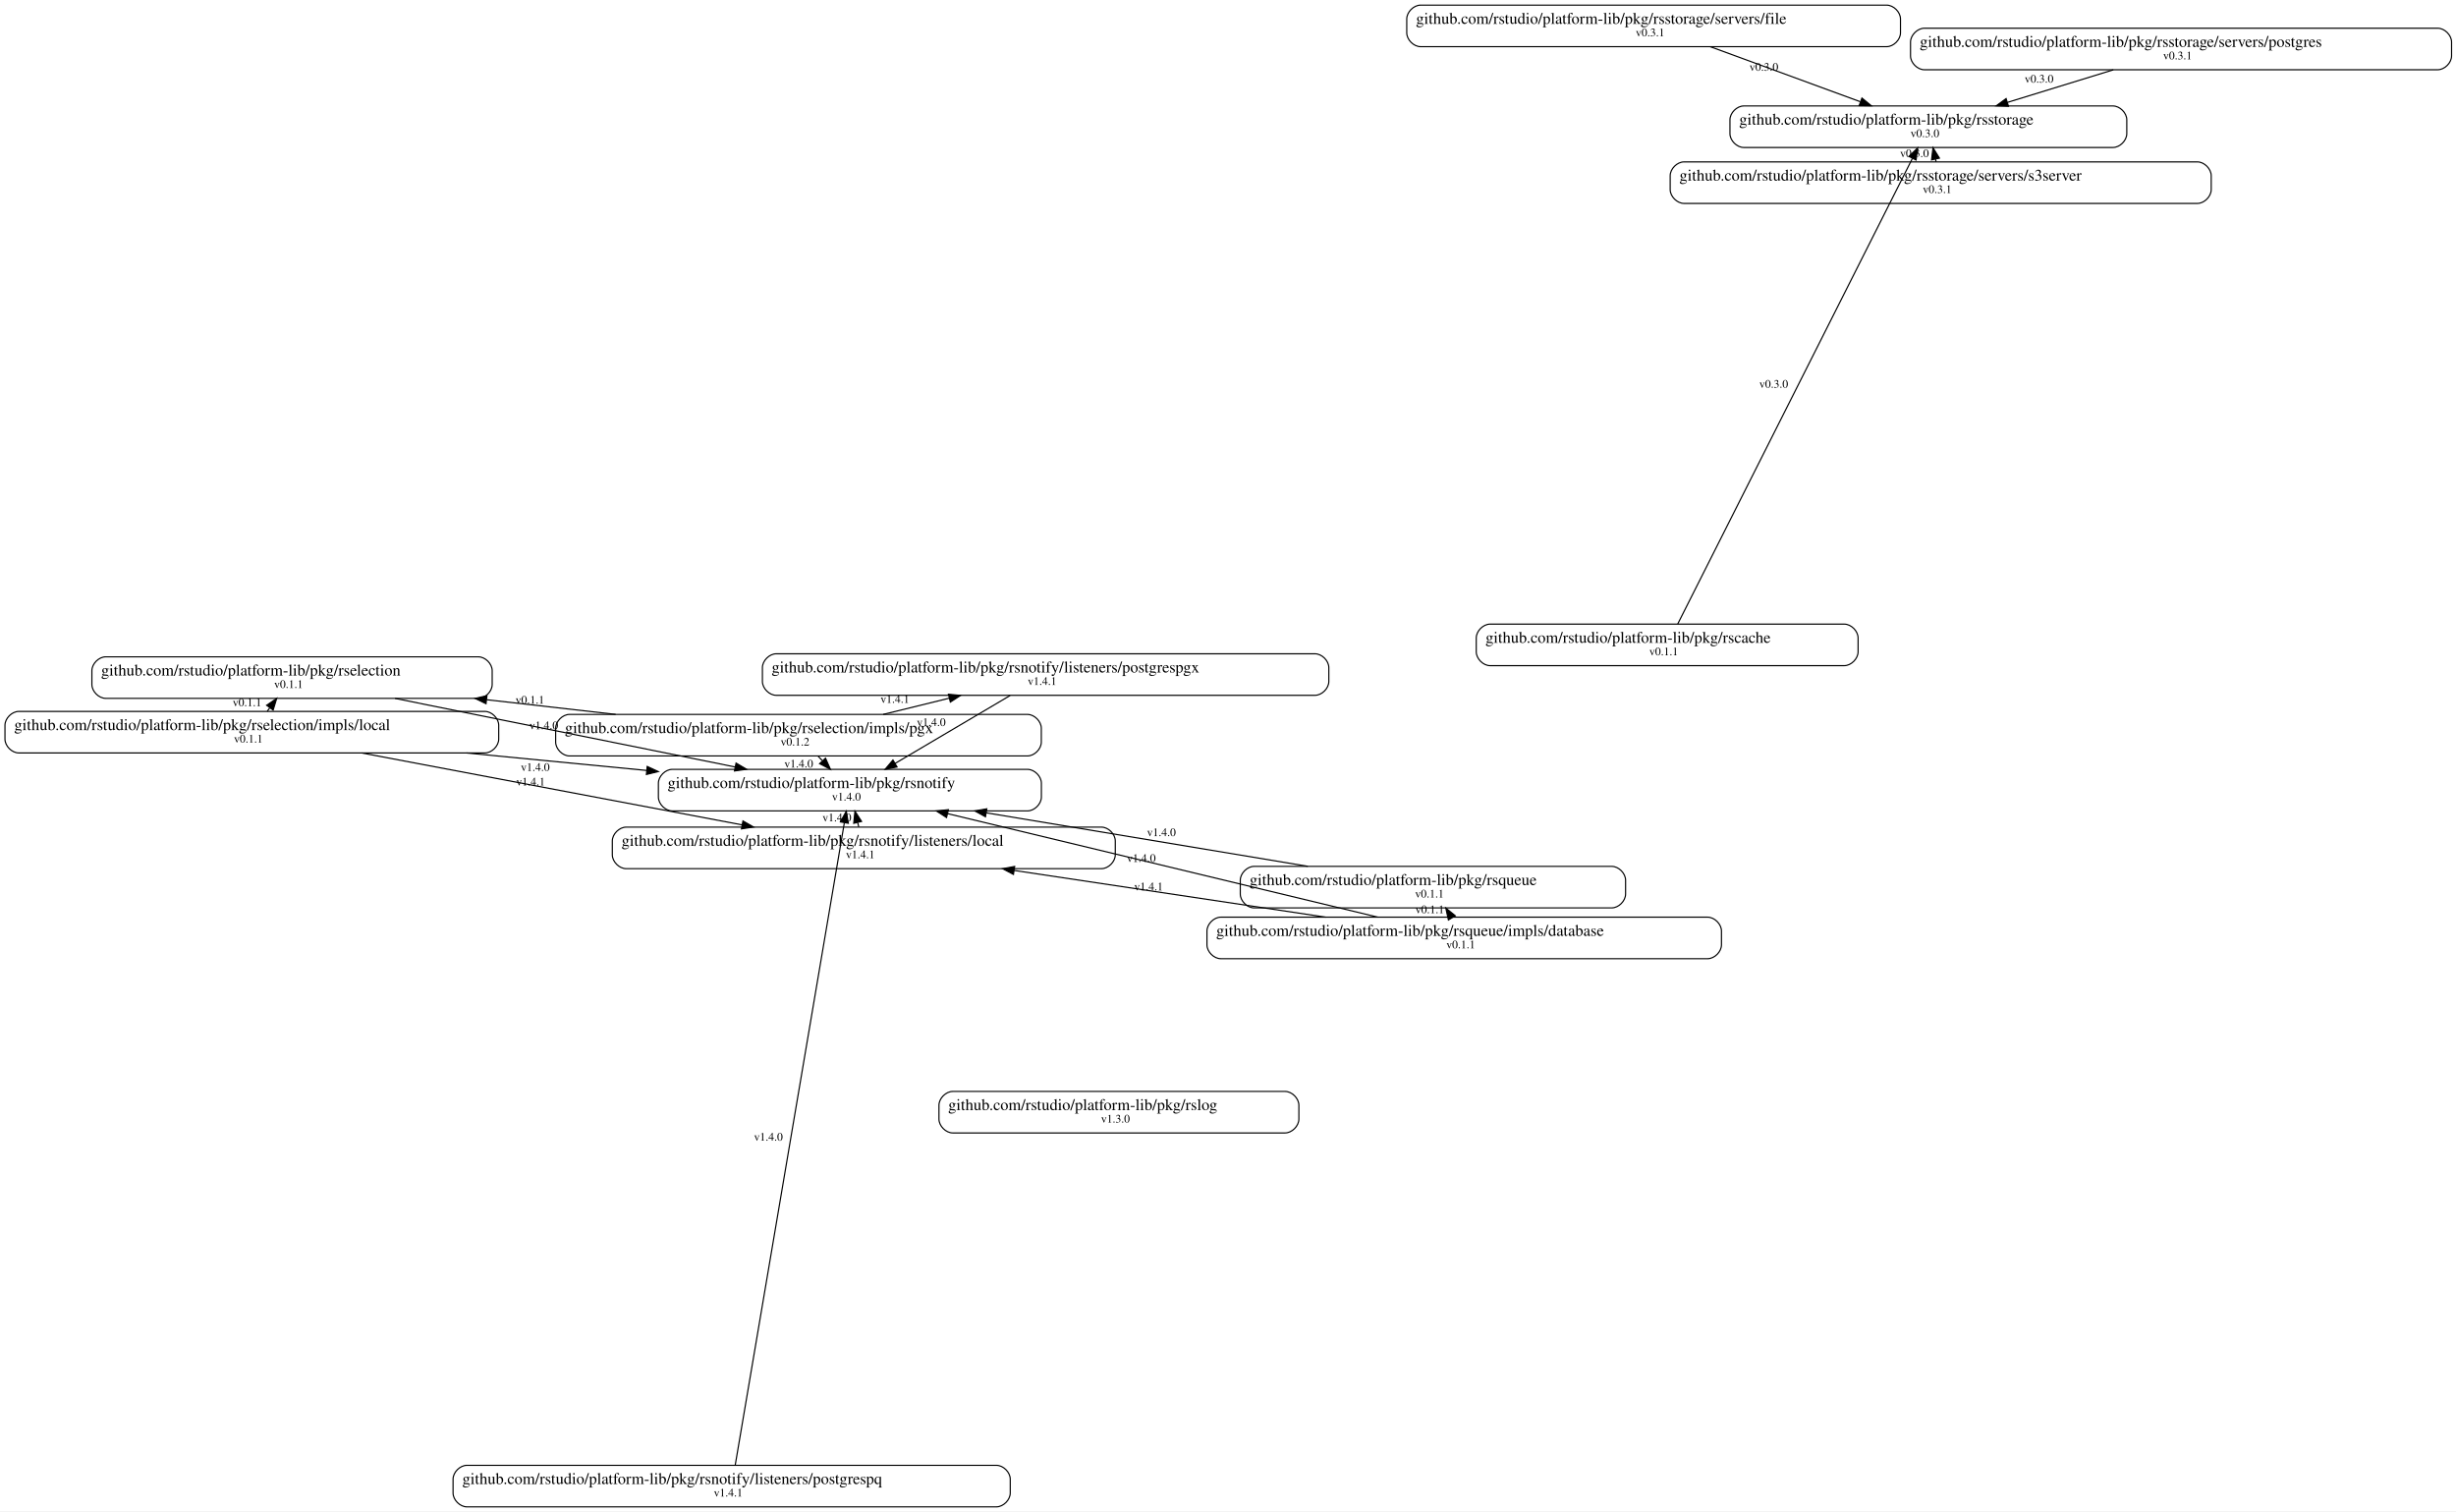
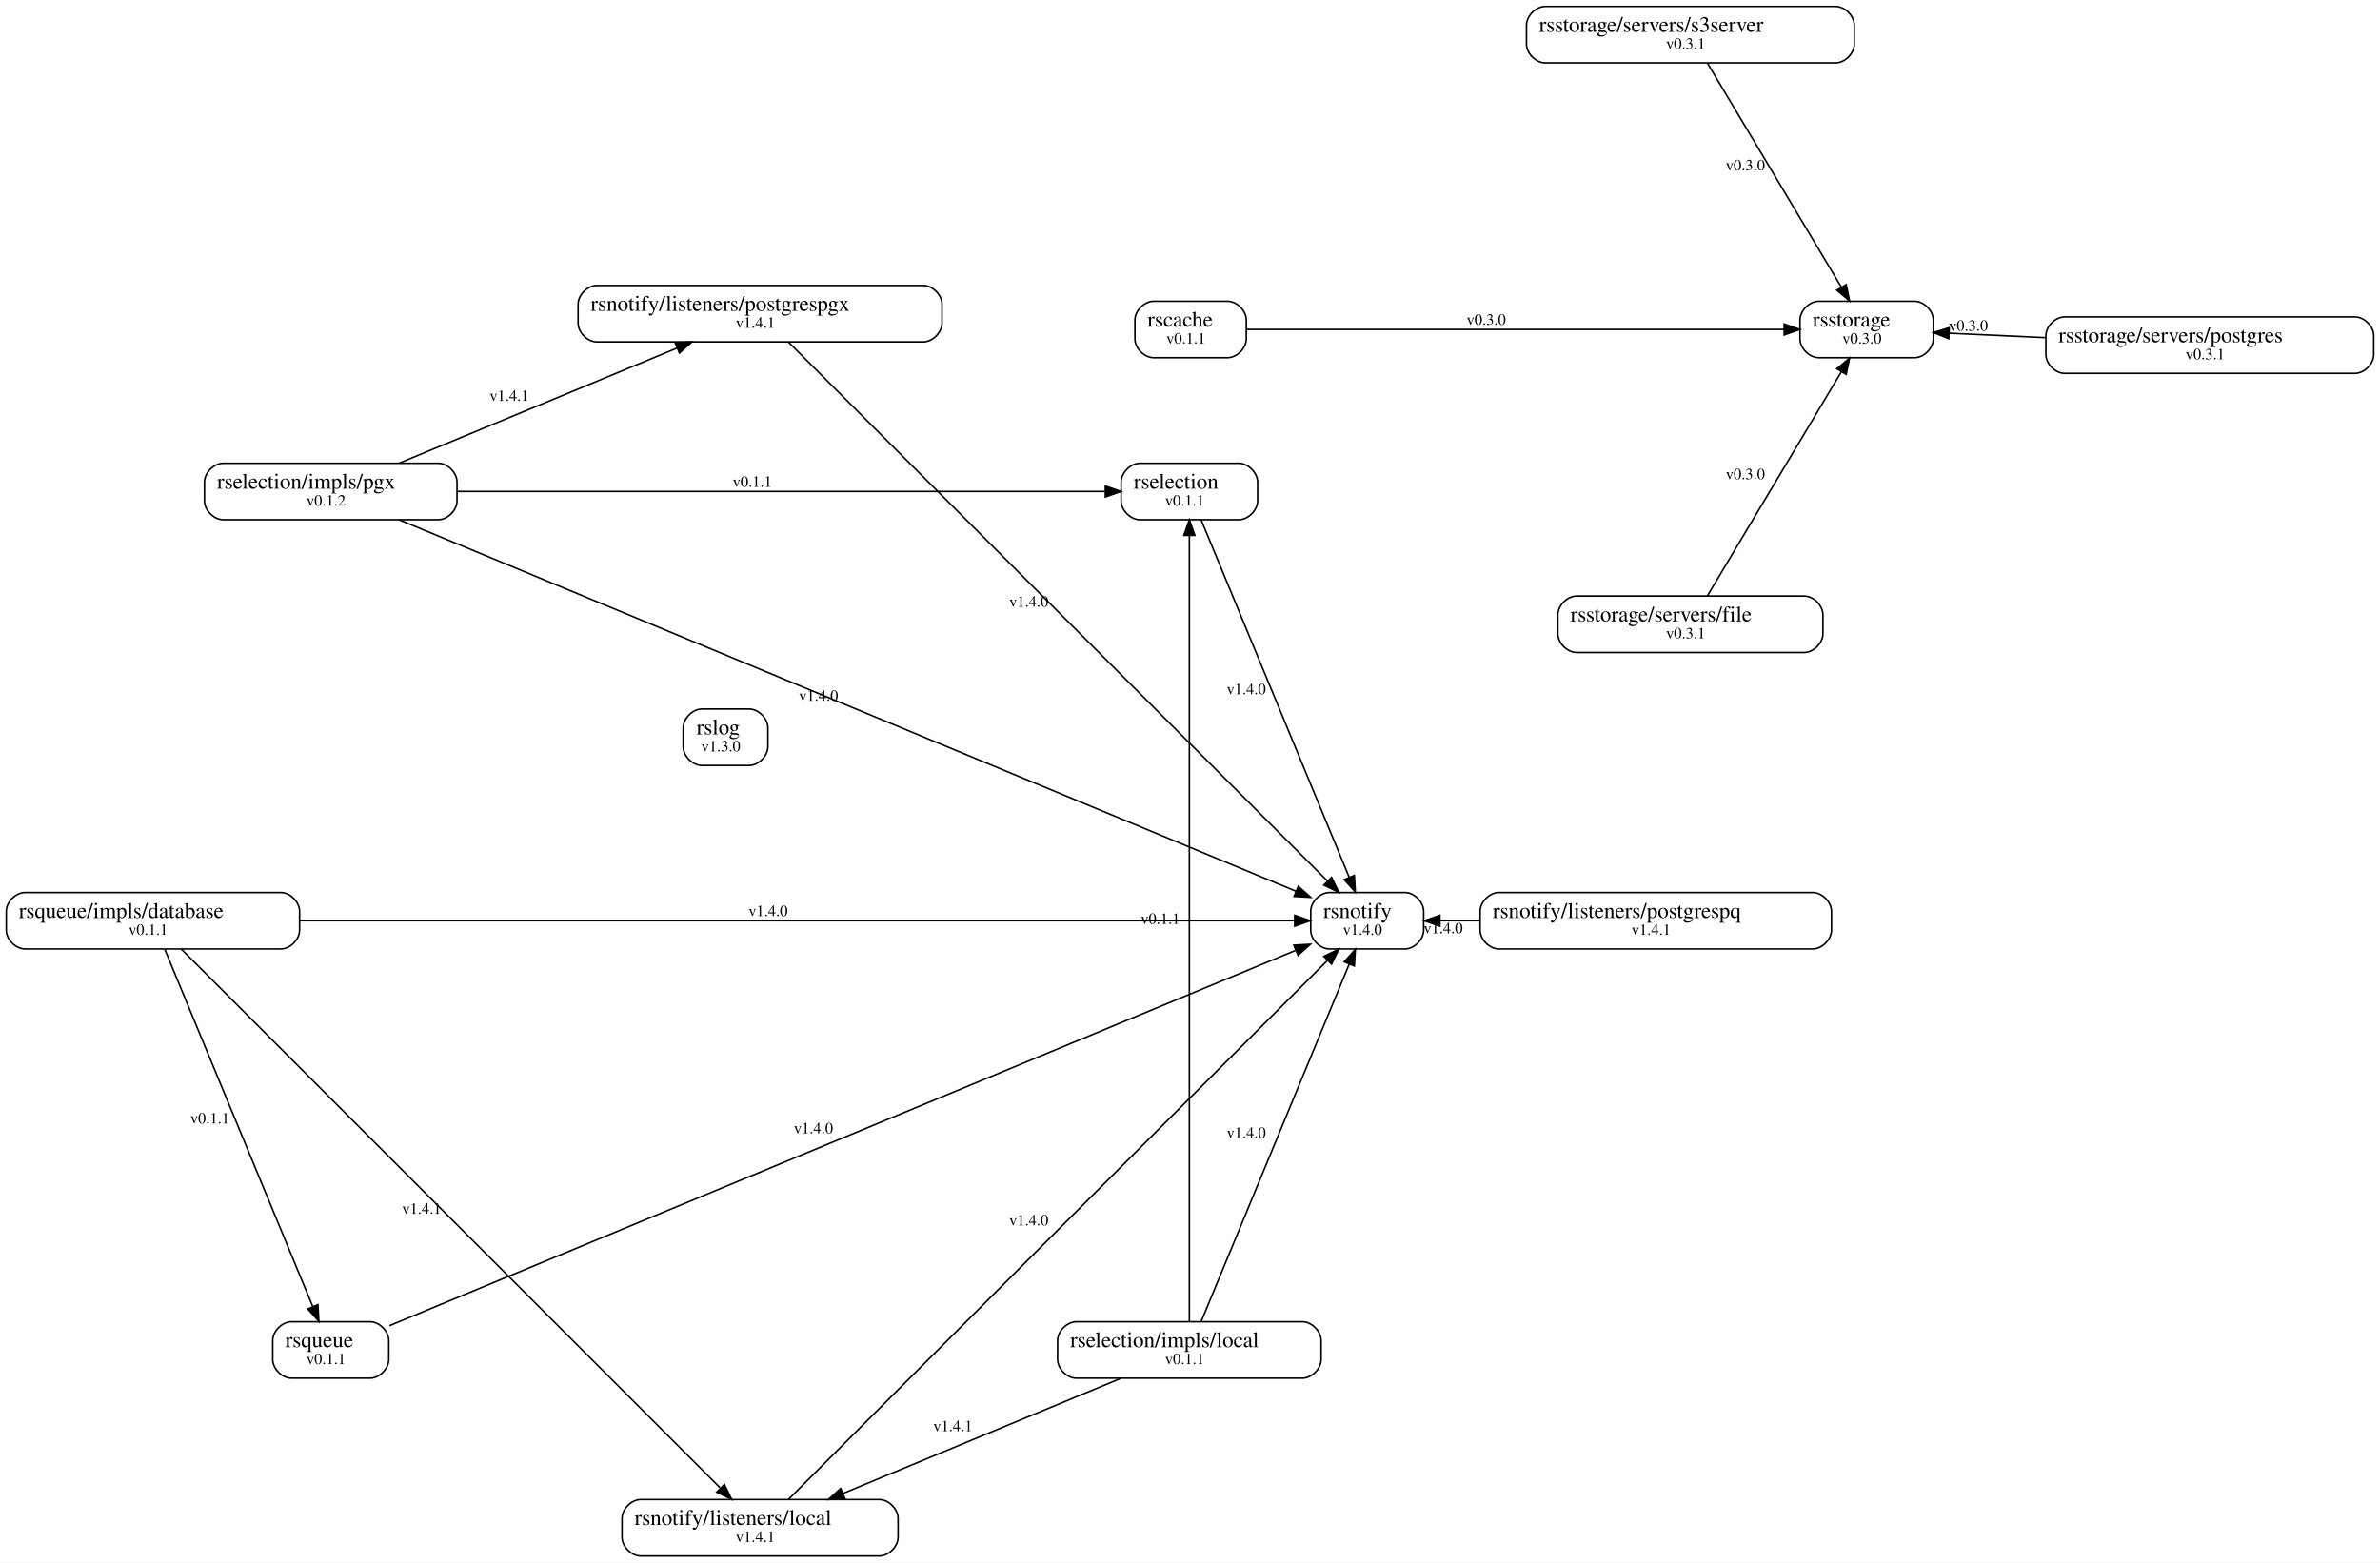
- <svg xmlns="http://www.w3.org/2000/svg" width="2129pt" height="1310pt" viewBox="0.00 0.00 2129.00 1310.00">
-   <g id="graph0" class="graph" transform="scale(1 1) rotate(0) translate(4 1306)">
-     <polygon fill="white" stroke="transparent" points="-4,4 -4,-1306 2125,-1306 2125,4 -4,4" />
+ <svg xmlns="http://www.w3.org/2000/svg" width="1517pt" height="996pt" viewBox="0.00 0.00 1517.34 996.04">
+   <g id="graph0" class="graph" transform="scale(1 1) rotate(0) translate(4 992.04)">
+     <polygon fill="white" stroke="transparent" points="-4,4 -4,-992.04 1513.34,-992.04 1513.34,4 -4,4" />
    <g id="node1" class="node">
-       <path fill="none" stroke="black" d="M1594.7,-765.01C1594.7,-765.01 1287.7,-765.01 1287.7,-765.01 1281.7,-765.01 1275.7,-759.01 1275.7,-753.01 1275.7,-753.01 1275.7,-741.01 1275.7,-741.01 1275.7,-735.01 1281.7,-729.01 1287.7,-729.01 1287.7,-729.01 1594.7,-729.01 1594.7,-729.01 1600.7,-729.01 1606.7,-735.01 1606.7,-741.01 1606.7,-741.01 1606.7,-753.01 1606.7,-753.01 1606.7,-759.01 1600.7,-765.01 1594.7,-765.01" />
-       <text text-anchor="start" x="1283.7" y="-748.81" font-family="Times,serif" font-size="14.00">github.com/rstudio/platform-lib/pkg/rscache</text>
-       <text text-anchor="start" x="1425.7" y="-738.01" font-family="Times,serif" font-size="10.00">v0.1.1</text>
+       <path fill="none" stroke="black" d="M778.56,-800.06C778.56,-800.06 731.56,-800.06 731.56,-800.06 725.56,-800.06 719.56,-794.06 719.56,-788.06 719.56,-788.06 719.56,-776.06 719.56,-776.06 719.56,-770.06 725.56,-764.06 731.56,-764.06 731.56,-764.06 778.56,-764.06 778.56,-764.06 784.56,-764.06 790.56,-770.06 790.56,-776.06 790.56,-776.06 790.56,-788.06 790.56,-788.06 790.56,-794.06 784.56,-800.06 778.56,-800.06" />
+       <text text-anchor="start" x="727.56" y="-783.86" font-family="Times,serif" font-size="14.00">rscache</text>
+       <text text-anchor="start" x="739.56" y="-773.06" font-family="Times,serif" font-size="10.00">v0.1.1</text>
    </g>
    <g id="node15" class="node">
-       <path fill="none" stroke="black" d="M1827.62,-1214.16C1827.62,-1214.16 1507.62,-1214.16 1507.62,-1214.16 1501.62,-1214.16 1495.62,-1208.16 1495.62,-1202.16 1495.62,-1202.16 1495.62,-1190.16 1495.62,-1190.16 1495.62,-1184.16 1501.62,-1178.16 1507.62,-1178.16 1507.62,-1178.16 1827.62,-1178.16 1827.62,-1178.16 1833.62,-1178.16 1839.62,-1184.16 1839.62,-1190.16 1839.62,-1190.16 1839.62,-1202.16 1839.62,-1202.16 1839.62,-1208.16 1833.62,-1214.16 1827.62,-1214.16" />
-       <text text-anchor="start" x="1503.62" y="-1197.96" font-family="Times,serif" font-size="14.00">github.com/rstudio/platform-lib/pkg/rsstorage</text>
-       <text text-anchor="start" x="1652.12" y="-1187.16" font-family="Times,serif" font-size="10.00">v0.3.0</text>
+       <path fill="none" stroke="black" d="M1216.56,-800.06C1216.56,-800.06 1155.56,-800.06 1155.56,-800.06 1149.56,-800.06 1143.56,-794.06 1143.56,-788.06 1143.56,-788.06 1143.56,-776.06 1143.56,-776.06 1143.56,-770.06 1149.56,-764.06 1155.56,-764.06 1155.56,-764.06 1216.56,-764.06 1216.56,-764.06 1222.56,-764.06 1228.56,-770.06 1228.56,-776.06 1228.56,-776.06 1228.56,-788.06 1228.56,-788.06 1228.56,-794.06 1222.56,-800.06 1216.56,-800.06" />
+       <text text-anchor="start" x="1151.56" y="-783.86" font-family="Times,serif" font-size="14.00">rsstorage</text>
+       <text text-anchor="start" x="1170.56" y="-773.06" font-family="Times,serif" font-size="10.00">v0.3.0</text>
    </g>
    <g id="edge1" class="edge">
-       <path fill="none" stroke="black" d="M1450.36,-765.17C1485.45,-834.79 1611.53,-1084.9 1653.74,-1168.63" />
-       <polygon fill="black" stroke="black" points="1650.72,-1170.42 1658.35,-1177.77 1656.97,-1167.27 1650.72,-1170.42" />
-       <text text-anchor="start" x="1521.05" y="-969.9" font-family="Times,serif" font-size="10.00">v0.3.0</text>
+       <path fill="none" stroke="black" d="M790.7,-782.06C866.56,-782.06 1044.31,-782.06 1133.33,-782.06" />
+       <polygon fill="black" stroke="black" points="1133.47,-785.56 1143.47,-782.06 1133.47,-778.56 1133.47,-785.56" />
+       <text text-anchor="start" x="931.01" y="-785.06" font-family="Times,serif" font-size="10.00">v0.3.0</text>
    </g>
    <g id="node2" class="node">
-       <path fill="none" stroke="black" d="M416.31,-689.34C416.31,-689.34 12.31,-689.34 12.31,-689.34 6.31,-689.34 0.31,-683.34 0.31,-677.34 0.31,-677.34 0.31,-665.34 0.31,-665.34 0.31,-659.34 6.31,-653.34 12.31,-653.34 12.31,-653.34 416.31,-653.34 416.31,-653.34 422.31,-653.34 428.31,-659.34 428.31,-665.34 428.31,-665.34 428.31,-677.34 428.31,-677.34 428.31,-683.34 422.31,-689.34 416.31,-689.34" />
-       <text text-anchor="start" x="8.31" y="-673.14" font-family="Times,serif" font-size="14.00">github.com/rstudio/platform-lib/pkg/rselection/impls/local</text>
-       <text text-anchor="start" x="198.81" y="-662.34" font-family="Times,serif" font-size="10.00">v0.1.1</text>
+       <path fill="none" stroke="black" d="M826.26,-149.37C826.26,-149.37 682.26,-149.37 682.26,-149.37 676.26,-149.37 670.26,-143.37 670.26,-137.37 670.26,-137.37 670.26,-125.37 670.26,-125.37 670.26,-119.37 676.26,-113.37 682.26,-113.37 682.26,-113.37 826.26,-113.37 826.26,-113.37 832.26,-113.37 838.26,-119.37 838.26,-125.37 838.26,-125.37 838.26,-137.37 838.26,-137.37 838.26,-143.37 832.26,-149.37 826.26,-149.37" />
+       <text text-anchor="start" x="678.26" y="-133.17" font-family="Times,serif" font-size="14.00">rselection/impls/local</text>
+       <text text-anchor="start" x="738.76" y="-122.37" font-family="Times,serif" font-size="10.00">v0.1.1</text>
    </g>
    <g id="node4" class="node">
-       <path fill="none" stroke="black" d="M410.65,-736.66C410.65,-736.66 87.65,-736.66 87.65,-736.66 81.65,-736.66 75.65,-730.66 75.65,-724.66 75.65,-724.66 75.65,-712.66 75.65,-712.66 75.65,-706.66 81.65,-700.66 87.65,-700.66 87.65,-700.66 410.65,-700.66 410.65,-700.66 416.65,-700.66 422.65,-706.66 422.65,-712.66 422.65,-712.66 422.65,-724.66 422.65,-724.66 422.65,-730.66 416.65,-736.66 410.65,-736.66" />
-       <text text-anchor="start" x="83.65" y="-720.46" font-family="Times,serif" font-size="14.00">github.com/rstudio/platform-lib/pkg/rselection</text>
-       <text text-anchor="start" x="233.65" y="-709.66" font-family="Times,serif" font-size="10.00">v0.1.1</text>
+       <path fill="none" stroke="black" d="M785.76,-696.76C785.76,-696.76 722.76,-696.76 722.76,-696.76 716.76,-696.76 710.76,-690.76 710.76,-684.76 710.76,-684.76 710.76,-672.76 710.76,-672.76 710.76,-666.76 716.76,-660.76 722.76,-660.76 722.76,-660.76 785.76,-660.76 785.76,-660.76 791.76,-660.76 797.76,-666.76 797.76,-672.76 797.76,-672.76 797.76,-684.76 797.76,-684.76 797.76,-690.76 791.76,-696.76 785.76,-696.76" />
+       <text text-anchor="start" x="718.76" y="-680.56" font-family="Times,serif" font-size="14.00">rselection</text>
+       <text text-anchor="start" x="738.76" y="-669.76" font-family="Times,serif" font-size="10.00">v0.1.1</text>
    </g>
    <g id="edge3" class="edge">
-       <path fill="none" stroke="black" d="M227.68,-689.5C228.35,-690.41 229.03,-691.33 229.72,-692.26" />
-       <polygon fill="black" stroke="black" points="227.12,-694.65 235.87,-700.62 232.76,-690.5 227.12,-694.65" />
-       <text text-anchor="start" x="197.7" y="-693.88" font-family="Times,serif" font-size="10.00">v0.1.1</text>
+       <path fill="none" stroke="black" d="M754.26,-149.58C754.26,-229.87 754.26,-552.58 754.26,-650.47" />
+       <polygon fill="black" stroke="black" points="750.76,-650.76 754.26,-660.76 757.76,-650.76 750.76,-650.76" />
+       <text text-anchor="start" x="723.26" y="-403.02" font-family="Times,serif" font-size="10.00">v0.1.1</text>
    </g>
    <g id="node6" class="node">
-       <path fill="none" stroke="black" d="M950.79,-589.04C950.79,-589.04 538.79,-589.04 538.79,-589.04 532.79,-589.04 526.79,-583.04 526.79,-577.04 526.79,-577.04 526.79,-565.04 526.79,-565.04 526.79,-559.04 532.79,-553.04 538.79,-553.04 538.79,-553.04 950.79,-553.04 950.79,-553.04 956.79,-553.04 962.79,-559.04 962.79,-565.04 962.79,-565.04 962.79,-577.04 962.79,-577.04 962.79,-583.04 956.79,-589.04 950.79,-589.04" />
-       <text text-anchor="start" x="534.79" y="-572.84" font-family="Times,serif" font-size="14.00">github.com/rstudio/platform-lib/pkg/rsnotify/listeners/local</text>
-       <text text-anchor="start" x="729.29" y="-562.04" font-family="Times,serif" font-size="10.00">v1.4.1</text>
+       <path fill="none" stroke="black" d="M556.56,-36C556.56,-36 404.56,-36 404.56,-36 398.56,-36 392.56,-30 392.56,-24 392.56,-24 392.56,-12 392.56,-12 392.56,-6 398.56,0 404.56,0 404.56,0 556.56,0 556.56,0 562.56,0 568.56,-6 568.56,-12 568.56,-12 568.56,-24 568.56,-24 568.56,-30 562.56,-36 556.56,-36" />
+       <text text-anchor="start" x="400.56" y="-19.8" font-family="Times,serif" font-size="14.00">rsnotify/listeners/local</text>
+       <text text-anchor="start" x="465.06" y="-9" font-family="Times,serif" font-size="10.00">v1.4.1</text>
    </g>
    <g id="edge5" class="edge">
-       <path fill="none" stroke="black" d="M309.76,-653.29C402.53,-635.75 543.11,-609.18 639.18,-591.01" />
-       <polygon fill="black" stroke="black" points="640.04,-594.41 649.21,-589.11 638.74,-587.53 640.04,-594.41" />
-       <text text-anchor="start" x="443.47" y="-625.15" font-family="Times,serif" font-size="10.00">v1.4.1</text>
+       <path fill="none" stroke="black" d="M710.59,-113.28C662.43,-93.33 584.93,-61.23 533.39,-39.88" />
+       <polygon fill="black" stroke="black" points="534.66,-36.62 524.08,-36.02 531.98,-43.09 534.66,-36.62" />
+       <text text-anchor="start" x="590.99" y="-79.58" font-family="Times,serif" font-size="10.00">v1.4.1</text>
    </g>
    <g id="node9" class="node">
-       <path fill="none" stroke="black" d="M886.73,-639.11C886.73,-639.11 578.73,-639.11 578.73,-639.11 572.73,-639.11 566.73,-633.11 566.73,-627.11 566.73,-627.11 566.73,-615.11 566.73,-615.11 566.73,-609.11 572.73,-603.11 578.73,-603.11 578.73,-603.11 886.73,-603.11 886.73,-603.11 892.73,-603.11 898.73,-609.11 898.73,-615.11 898.73,-615.11 898.73,-627.11 898.73,-627.11 898.73,-633.11 892.73,-639.11 886.73,-639.11" />
-       <text text-anchor="start" x="574.73" y="-622.91" font-family="Times,serif" font-size="14.00">github.com/rstudio/platform-lib/pkg/rsnotify</text>
-       <text text-anchor="start" x="717.23" y="-612.11" font-family="Times,serif" font-size="10.00">v1.4.0</text>
+       <path fill="none" stroke="black" d="M891.63,-423.06C891.63,-423.06 843.63,-423.06 843.63,-423.06 837.63,-423.06 831.63,-417.06 831.63,-411.06 831.63,-411.06 831.63,-399.06 831.63,-399.06 831.63,-393.06 837.63,-387.06 843.63,-387.06 843.63,-387.06 891.63,-387.06 891.63,-387.06 897.63,-387.06 903.63,-393.06 903.63,-399.06 903.63,-399.06 903.63,-411.06 903.63,-411.06 903.63,-417.06 897.63,-423.06 891.63,-423.06" />
+       <text text-anchor="start" x="839.63" y="-406.86" font-family="Times,serif" font-size="14.00">rsnotify</text>
+       <text text-anchor="start" x="852.13" y="-396.06" font-family="Times,serif" font-size="10.00">v1.4.0</text>
    </g>
    <g id="edge4" class="edge">
-       <path fill="none" stroke="black" d="M400.37,-653.31C451.29,-648.38 506.3,-643.05 556.64,-638.17" />
-       <polygon fill="black" stroke="black" points="557.02,-641.65 566.64,-637.2 556.35,-634.68 557.02,-641.65" />
-       <text text-anchor="start" x="447.5" y="-637.74" font-family="Times,serif" font-size="10.00">v1.4.0</text>
+       <path fill="none" stroke="black" d="M761.88,-149.75C781.36,-196.79 833.1,-321.71 856.21,-377.49" />
+       <polygon fill="black" stroke="black" points="852.99,-378.86 860.05,-386.76 859.45,-376.18 852.99,-378.86" />
+       <text text-anchor="start" x="778.04" y="-266.62" font-family="Times,serif" font-size="10.00">v1.4.0</text>
    </g>
    <g id="node3" class="node">
-       <path fill="none" stroke="black" d="M886.67,-686.74C886.67,-686.74 489.67,-686.74 489.67,-686.74 483.67,-686.74 477.67,-680.74 477.67,-674.74 477.67,-674.74 477.67,-662.74 477.67,-662.74 477.67,-656.74 483.67,-650.74 489.67,-650.74 489.67,-650.74 886.67,-650.74 886.67,-650.74 892.67,-650.74 898.67,-656.74 898.67,-662.74 898.67,-662.74 898.67,-674.74 898.67,-674.74 898.67,-680.74 892.67,-686.74 886.67,-686.74" />
-       <text text-anchor="start" x="485.67" y="-670.54" font-family="Times,serif" font-size="14.00">github.com/rstudio/platform-lib/pkg/rselection/impls/pgx</text>
-       <text text-anchor="start" x="672.67" y="-659.74" font-family="Times,serif" font-size="10.00">v0.1.2</text>
+       <path fill="none" stroke="black" d="M275.37,-696.76C275.37,-696.76 138.37,-696.76 138.37,-696.76 132.37,-696.76 126.37,-690.76 126.37,-684.76 126.37,-684.76 126.37,-672.76 126.37,-672.76 126.37,-666.76 132.37,-660.76 138.37,-660.76 138.37,-660.76 275.37,-660.76 275.37,-660.76 281.37,-660.76 287.37,-666.76 287.37,-672.76 287.37,-672.76 287.37,-684.76 287.37,-684.76 287.37,-690.76 281.37,-696.76 275.37,-696.76" />
+       <text text-anchor="start" x="134.37" y="-680.56" font-family="Times,serif" font-size="14.00">rselection/impls/pgx</text>
+       <text text-anchor="start" x="191.37" y="-669.76" font-family="Times,serif" font-size="10.00">v0.1.2</text>
    </g>
    <g id="edge6" class="edge">
-       <path fill="none" stroke="black" d="M529.67,-686.76C493.42,-690.88 454.75,-695.28 418.07,-699.45" />
-       <polygon fill="black" stroke="black" points="417.32,-696.01 407.78,-700.62 418.11,-702.97 417.32,-696.01" />
-       <text text-anchor="start" x="442.87" y="-696.1" font-family="Times,serif" font-size="10.00">v0.1.1</text>
+       <path fill="none" stroke="black" d="M287.64,-678.76C400.98,-678.76 604.13,-678.76 700.59,-678.76" />
+       <polygon fill="black" stroke="black" points="700.7,-682.26 710.7,-678.76 700.7,-675.26 700.7,-682.26" />
+       <text text-anchor="start" x="463.11" y="-681.76" font-family="Times,serif" font-size="10.00">v0.1.1</text>
    </g>
    <g id="node7" class="node">
-       <path fill="none" stroke="black" d="M1135.9,-739.3C1135.9,-739.3 668.9,-739.3 668.9,-739.3 662.9,-739.3 656.9,-733.3 656.9,-727.3 656.9,-727.3 656.9,-715.3 656.9,-715.3 656.9,-709.3 662.9,-703.3 668.9,-703.3 668.9,-703.3 1135.9,-703.3 1135.9,-703.3 1141.9,-703.3 1147.9,-709.3 1147.9,-715.3 1147.9,-715.3 1147.9,-727.3 1147.9,-727.3 1147.9,-733.3 1141.9,-739.3 1135.9,-739.3" />
-       <text text-anchor="start" x="664.9" y="-723.1" font-family="Times,serif" font-size="14.00">github.com/rstudio/platform-lib/pkg/rsnotify/listeners/postgrespgx</text>
-       <text text-anchor="start" x="886.9" y="-712.3" font-family="Times,serif" font-size="10.00">v1.4.1</text>
+       <path fill="none" stroke="black" d="M584.56,-810.13C584.56,-810.13 376.56,-810.13 376.56,-810.13 370.56,-810.13 364.56,-804.13 364.56,-798.13 364.56,-798.13 364.56,-786.13 364.56,-786.13 364.56,-780.13 370.56,-774.13 376.56,-774.13 376.56,-774.13 584.56,-774.13 584.56,-774.13 590.56,-774.13 596.56,-780.13 596.56,-786.13 596.56,-786.13 596.56,-798.13 596.56,-798.13 596.56,-804.13 590.56,-810.13 584.56,-810.13" />
+       <text text-anchor="start" x="372.56" y="-793.93" font-family="Times,serif" font-size="14.00">rsnotify/listeners/postgrespgx</text>
+       <text text-anchor="start" x="465.06" y="-783.13" font-family="Times,serif" font-size="10.00">v1.4.1</text>
    </g>
    <g id="edge8" class="edge">
-       <path fill="none" stroke="black" d="M761.6,-686.75C780.06,-691.28 800.01,-696.18 818.92,-700.82" />
-       <polygon fill="black" stroke="black" points="818.16,-704.24 828.71,-703.22 819.83,-697.44 818.16,-704.24" />
-       <text text-anchor="start" x="759.26" y="-696.79" font-family="Times,serif" font-size="10.00">v1.4.1</text>
+       <path fill="none" stroke="black" d="M250.54,-696.85C298.7,-716.8 376.19,-748.9 427.74,-770.25" />
+       <polygon fill="black" stroke="black" points="426.47,-773.51 437.05,-774.11 429.15,-767.04 426.47,-773.51" />
+       <text text-anchor="start" x="308.14" y="-736.55" font-family="Times,serif" font-size="10.00">v1.4.1</text>
    </g>
    <g id="edge7" class="edge">
-       <path fill="none" stroke="black" d="M705.02,-650.73C706.24,-649.42 707.48,-648.1 708.73,-646.76" />
-       <polygon fill="black" stroke="black" points="711.59,-648.83 715.86,-639.14 706.47,-644.05 711.59,-648.83" />
-       <text text-anchor="start" x="675.88" y="-640.74" font-family="Times,serif" font-size="10.00">v1.4.0</text>
+       <path fill="none" stroke="black" d="M250.48,-660.7C369.8,-611.27 700.8,-474.17 822.22,-423.87" />
+       <polygon fill="black" stroke="black" points="823.72,-427.04 831.62,-419.98 821.04,-420.58 823.72,-427.04" />
+       <text text-anchor="start" x="505.35" y="-545.29" font-family="Times,serif" font-size="10.00">v1.4.0</text>
    </g>
    <g id="edge2" class="edge">
-       <path fill="none" stroke="black" d="M338.41,-700.65C421.97,-683.79 546.62,-658.65 633.32,-641.16" />
-       <polygon fill="black" stroke="black" points="634.06,-644.58 643.17,-639.17 632.68,-637.72 634.06,-644.58" />
-       <text text-anchor="start" x="454.86" y="-673.91" font-family="Times,serif" font-size="10.00">v1.4.0</text>
+       <path fill="none" stroke="black" d="M761.88,-660.38C781.36,-613.34 833.1,-488.42 856.21,-432.64" />
+       <polygon fill="black" stroke="black" points="859.45,-433.95 860.05,-423.37 852.99,-431.27 859.45,-433.95" />
+       <text text-anchor="start" x="778.04" y="-549.51" font-family="Times,serif" font-size="10.00">v1.4.0</text>
    </g>
    <g id="node5" class="node">
-       <path fill="none" stroke="black" d="M1109.94,-359.95C1109.94,-359.95 821.94,-359.95 821.94,-359.95 815.94,-359.95 809.94,-353.95 809.94,-347.95 809.94,-347.95 809.94,-335.95 809.94,-335.95 809.94,-329.95 815.94,-323.95 821.94,-323.95 821.94,-323.95 1109.94,-323.95 1109.94,-323.95 1115.94,-323.95 1121.94,-329.95 1121.94,-335.95 1121.94,-335.95 1121.94,-347.95 1121.94,-347.95 1121.94,-353.95 1115.94,-359.95 1109.94,-359.95" />
-       <text text-anchor="start" x="817.94" y="-343.75" font-family="Times,serif" font-size="14.00">github.com/rstudio/platform-lib/pkg/rslog</text>
-       <text text-anchor="start" x="950.44" y="-332.95" font-family="Times,serif" font-size="10.00">v1.3.0</text>
+       <path fill="none" stroke="black" d="M473.56,-540.06C473.56,-540.06 443.56,-540.06 443.56,-540.06 437.56,-540.06 431.56,-534.06 431.56,-528.06 431.56,-528.06 431.56,-516.06 431.56,-516.06 431.56,-510.06 437.56,-504.06 443.56,-504.06 443.56,-504.06 473.56,-504.06 473.56,-504.06 479.56,-504.06 485.56,-510.06 485.56,-516.06 485.56,-516.06 485.56,-528.06 485.56,-528.06 485.56,-534.06 479.56,-540.06 473.56,-540.06" />
+       <text text-anchor="start" x="440.06" y="-523.86" font-family="Times,serif" font-size="14.00">rslog</text>
+       <text text-anchor="start" x="443.06" y="-513.06" font-family="Times,serif" font-size="10.00">v1.3.0</text>
    </g>
    <g id="edge9" class="edge">
-       <path fill="none" stroke="black" d="M740.44,-589.12C740.13,-590.38 739.82,-591.66 739.51,-592.96" />
-       <polygon fill="black" stroke="black" points="736.06,-592.35 737.12,-602.89 742.86,-593.99 736.06,-592.35" />
-       <text text-anchor="start" x="708.97" y="-594.04" font-family="Times,serif" font-size="10.00">v1.4.0</text>
+       <path fill="none" stroke="black" d="M498.71,-36.15C561.44,-98.88 769.23,-306.67 842.1,-379.54" />
+       <polygon fill="black" stroke="black" points="839.97,-382.36 849.52,-386.95 844.92,-377.41 839.97,-382.36" />
+       <text text-anchor="start" x="639.41" y="-210.84" font-family="Times,serif" font-size="10.00">v1.4.0</text>
    </g>
    <g id="edge10" class="edge">
-       <path fill="none" stroke="black" d="M871.67,-703.16C843.69,-686.63 802.22,-662.14 771.87,-644.22" />
-       <polygon fill="black" stroke="black" points="773.62,-641.19 763.23,-639.12 770.06,-647.22 773.62,-641.19" />
-       <text text-anchor="start" x="790.77" y="-676.69" font-family="Times,serif" font-size="10.00">v1.4.0</text>
+       <path fill="none" stroke="black" d="M498.71,-773.98C561.44,-711.25 769.23,-503.46 842.1,-430.59" />
+       <polygon fill="black" stroke="black" points="844.92,-432.72 849.52,-423.18 839.97,-427.77 844.92,-432.72" />
+       <text text-anchor="start" x="639.41" y="-605.29" font-family="Times,serif" font-size="10.00">v1.4.0</text>
    </g>
    <g id="node8" class="node">
-       <path fill="none" stroke="black" d="M859.74,-35.85C859.74,-35.85 400.74,-35.85 400.74,-35.85 394.74,-35.85 388.74,-29.85 388.74,-23.85 388.74,-23.85 388.74,-11.85 388.74,-11.85 388.74,-5.85 394.74,0.15 400.74,0.15 400.74,0.15 859.74,0.15 859.74,0.15 865.74,0.15 871.74,-5.85 871.74,-11.85 871.74,-11.85 871.74,-23.85 871.74,-23.85 871.74,-29.85 865.74,-35.85 859.74,-35.85" />
-       <text text-anchor="start" x="396.74" y="-19.65" font-family="Times,serif" font-size="14.00">github.com/rstudio/platform-lib/pkg/rsnotify/listeners/postgrespq</text>
-       <text text-anchor="start" x="614.74" y="-8.85" font-family="Times,serif" font-size="10.00">v1.4.1</text>
+       <path fill="none" stroke="black" d="M1151.63,-423.06C1151.63,-423.06 951.63,-423.06 951.63,-423.06 945.63,-423.06 939.63,-417.06 939.63,-411.06 939.63,-411.06 939.63,-399.06 939.63,-399.06 939.63,-393.06 945.63,-387.06 951.63,-387.06 951.63,-387.06 1151.63,-387.06 1151.63,-387.06 1157.63,-387.06 1163.63,-393.06 1163.63,-399.06 1163.63,-399.06 1163.63,-411.06 1163.63,-411.06 1163.63,-417.06 1157.63,-423.06 1151.63,-423.06" />
+       <text text-anchor="start" x="947.63" y="-406.86" font-family="Times,serif" font-size="14.00">rsnotify/listeners/postgrespq</text>
+       <text text-anchor="start" x="1036.13" y="-396.06" font-family="Times,serif" font-size="10.00">v1.4.1</text>
    </g>
    <g id="edge11" class="edge">
-       <path fill="none" stroke="black" d="M633.31,-35.9C647.86,-121.58 710.01,-487.37 727.9,-592.65" />
-       <polygon fill="black" stroke="black" points="724.5,-593.56 729.62,-602.83 731.4,-592.38 724.5,-593.56" />
-       <text text-anchor="start" x="649.6" y="-317.28" font-family="Times,serif" font-size="10.00">v1.4.0</text>
+       <path fill="none" stroke="black" d="M939.56,-405.06C930.69,-405.06 922.08,-405.06 914.09,-405.06" />
+       <polygon fill="black" stroke="black" points="913.96,-401.56 903.96,-405.06 913.96,-408.56 913.96,-401.56" />
+       <text text-anchor="start" x="903.57" y="-397.06" font-family="Times,serif" font-size="10.00">v1.4.0</text>
    </g>
    <g id="node10" class="node">
-       <path fill="none" stroke="black" d="M1476.26,-510.99C1476.26,-510.99 1054.26,-510.99 1054.26,-510.99 1048.26,-510.99 1042.26,-504.99 1042.26,-498.99 1042.26,-498.99 1042.26,-486.99 1042.26,-486.99 1042.26,-480.99 1048.26,-474.99 1054.26,-474.99 1054.26,-474.99 1476.26,-474.99 1476.26,-474.99 1482.26,-474.99 1488.26,-480.99 1488.26,-486.99 1488.26,-486.99 1488.26,-498.99 1488.26,-498.99 1488.26,-504.99 1482.26,-510.99 1476.26,-510.99" />
-       <text text-anchor="start" x="1050.26" y="-494.79" font-family="Times,serif" font-size="14.00">github.com/rstudio/platform-lib/pkg/rsqueue/impls/database</text>
-       <text text-anchor="start" x="1249.76" y="-483.99" font-family="Times,serif" font-size="10.00">v0.1.1</text>
+       <path fill="none" stroke="black" d="M175,-423.06C175,-423.06 12,-423.06 12,-423.06 6,-423.06 0,-417.06 0,-411.06 0,-411.06 0,-399.06 0,-399.06 0,-393.06 6,-387.06 12,-387.06 12,-387.06 175,-387.06 175,-387.06 181,-387.06 187,-393.06 187,-399.06 187,-399.06 187,-411.06 187,-411.06 187,-417.06 181,-423.06 175,-423.06" />
+       <text text-anchor="start" x="8" y="-406.86" font-family="Times,serif" font-size="14.00">rsqueue/impls/database</text>
+       <text text-anchor="start" x="78" y="-396.06" font-family="Times,serif" font-size="10.00">v0.1.1</text>
    </g>
    <g id="edge14" class="edge">
-       <path fill="none" stroke="black" d="M1145.2,-510.99C1064.42,-523.11 957.97,-539.07 875.13,-551.5" />
-       <polygon fill="black" stroke="black" points="874.52,-548.05 865.15,-552.99 875.56,-554.97 874.52,-548.05" />
-       <text text-anchor="start" x="979.16" y="-534.25" font-family="Times,serif" font-size="10.00">v1.4.1</text>
+       <path fill="none" stroke="black" d="M111.65,-386.92C174.38,-324.19 382.17,-116.4 455.04,-43.53" />
+       <polygon fill="black" stroke="black" points="457.86,-45.66 462.45,-36.11 452.91,-40.71 457.86,-45.66" />
+       <text text-anchor="start" x="252.34" y="-218.22" font-family="Times,serif" font-size="10.00">v1.4.1</text>
    </g>
    <g id="edge13" class="edge">
-       <path fill="none" stroke="black" d="M1190.37,-511.01C1092.13,-534.64 920.18,-576.01 817.34,-600.75" />
-       <polygon fill="black" stroke="black" points="816.51,-597.35 807.6,-603.09 818.14,-604.16 816.51,-597.35" />
-       <text text-anchor="start" x="972.85" y="-558.88" font-family="Times,serif" font-size="10.00">v1.4.0</text>
+       <path fill="none" stroke="black" d="M187.26,-405.06C354.09,-405.06 696.6,-405.06 821.09,-405.06" />
+       <polygon fill="black" stroke="black" points="821.41,-408.56 831.41,-405.06 821.41,-401.56 821.41,-408.56" />
+       <text text-anchor="start" x="473.18" y="-408.06" font-family="Times,serif" font-size="10.00">v1.4.0</text>
    </g>
    <g id="node11" class="node">
-       <path fill="none" stroke="black" d="M1393.15,-555.03C1393.15,-555.03 1083.15,-555.03 1083.15,-555.03 1077.15,-555.03 1071.15,-549.03 1071.15,-543.03 1071.15,-543.03 1071.15,-531.03 1071.15,-531.03 1071.15,-525.03 1077.15,-519.03 1083.15,-519.03 1083.15,-519.03 1393.15,-519.03 1393.15,-519.03 1399.15,-519.03 1405.15,-525.03 1405.15,-531.03 1405.15,-531.03 1405.15,-543.03 1405.15,-543.03 1405.15,-549.03 1399.15,-555.03 1393.15,-555.03" />
-       <text text-anchor="start" x="1079.15" y="-538.83" font-family="Times,serif" font-size="14.00">github.com/rstudio/platform-lib/pkg/rsqueue</text>
-       <text text-anchor="start" x="1222.65" y="-528.03" font-family="Times,serif" font-size="10.00">v0.1.1</text>
+       <path fill="none" stroke="black" d="M231.87,-149.37C231.87,-149.37 181.87,-149.37 181.87,-149.37 175.87,-149.37 169.87,-143.37 169.87,-137.37 169.87,-137.37 169.87,-125.37 169.87,-125.37 169.87,-119.37 175.87,-113.37 181.87,-113.37 181.87,-113.37 231.87,-113.37 231.87,-113.37 237.87,-113.37 243.87,-119.37 243.87,-125.37 243.87,-125.37 243.87,-137.37 243.87,-137.37 243.87,-143.37 237.87,-149.37 231.87,-149.37" />
+       <text text-anchor="start" x="177.87" y="-133.17" font-family="Times,serif" font-size="14.00">rsqueue</text>
+       <text text-anchor="start" x="191.37" y="-122.37" font-family="Times,serif" font-size="10.00">v0.1.1</text>
    </g>
    <g id="edge15" class="edge">
-       <path fill="none" stroke="black" d="M1254.08,-511.16C1253.98,-511.32 1253.88,-511.48 1253.78,-511.64" />
-       <polygon fill="black" stroke="black" points="1251.57,-508.55 1249.31,-518.9 1257.53,-512.22 1251.57,-508.55" />
-       <text text-anchor="start" x="1222.93" y="-514.4" font-family="Times,serif" font-size="10.00">v0.1.1</text>
+       <path fill="none" stroke="black" d="M101.11,-386.68C120.6,-339.65 172.34,-214.72 195.45,-158.94" />
+       <polygon fill="black" stroke="black" points="198.69,-160.25 199.29,-149.67 192.23,-157.57 198.69,-160.25" />
+       <text text-anchor="start" x="117.28" y="-275.81" font-family="Times,serif" font-size="10.00">v0.1.1</text>
    </g>
    <g id="edge12" class="edge">
-       <path fill="none" stroke="black" d="M1129.73,-555.07C1047.7,-568.71 935.17,-587.43 850.85,-601.46" />
-       <polygon fill="black" stroke="black" points="850.27,-598.01 840.98,-603.1 851.42,-604.91 850.27,-598.01" />
-       <text text-anchor="start" x="990.29" y="-581.26" font-family="Times,serif" font-size="10.00">v1.4.0</text>
+       <path fill="none" stroke="black" d="M244.29,-146.87C357.79,-193.88 697.96,-334.78 821.85,-386.1" />
+       <polygon fill="black" stroke="black" points="820.85,-389.48 831.43,-390.07 823.53,-383.01 820.85,-389.48" />
+       <text text-anchor="start" x="502.07" y="-269.49" font-family="Times,serif" font-size="10.00">v1.4.0</text>
    </g>
    <g id="node12" class="node">
-       <path fill="none" stroke="black" d="M1631.45,-1301.55C1631.45,-1301.55 1227.45,-1301.55 1227.45,-1301.55 1221.45,-1301.55 1215.45,-1295.55 1215.45,-1289.55 1215.45,-1289.55 1215.45,-1277.55 1215.45,-1277.55 1215.45,-1271.55 1221.45,-1265.55 1227.45,-1265.55 1227.45,-1265.55 1631.45,-1265.55 1631.45,-1265.55 1637.45,-1265.55 1643.45,-1271.55 1643.45,-1277.55 1643.45,-1277.55 1643.45,-1289.55 1643.45,-1289.55 1643.45,-1295.55 1637.45,-1301.55 1631.45,-1301.55" />
-       <text text-anchor="start" x="1223.45" y="-1285.35" font-family="Times,serif" font-size="14.00">github.com/rstudio/platform-lib/pkg/rsstorage/servers/file</text>
-       <text text-anchor="start" x="1413.95" y="-1274.55" font-family="Times,serif" font-size="10.00">v0.3.1</text>
+       <path fill="none" stroke="black" d="M1146.19,-612.09C1146.19,-612.09 1001.19,-612.09 1001.19,-612.09 995.19,-612.09 989.19,-606.09 989.19,-600.09 989.19,-600.09 989.19,-588.09 989.19,-588.09 989.19,-582.09 995.19,-576.09 1001.19,-576.09 1001.19,-576.09 1146.19,-576.09 1146.19,-576.09 1152.19,-576.09 1158.19,-582.09 1158.19,-588.09 1158.19,-588.09 1158.19,-600.09 1158.19,-600.09 1158.19,-606.09 1152.19,-612.09 1146.19,-612.09" />
+       <text text-anchor="start" x="997.19" y="-595.89" font-family="Times,serif" font-size="14.00">rsstorage/servers/file</text>
+       <text text-anchor="start" x="1058.19" y="-585.09" font-family="Times,serif" font-size="10.00">v0.3.1</text>
    </g>
    <g id="edge16" class="edge">
-       <path fill="none" stroke="black" d="M1478.51,-1265.55C1516.25,-1251.7 1568.54,-1232.51 1608.58,-1217.83" />
-       <polygon fill="black" stroke="black" points="1610.03,-1221.02 1618.21,-1214.29 1607.62,-1214.45 1610.03,-1221.02" />
-       <text text-anchor="start" x="1512.54" y="-1244.69" font-family="Times,serif" font-size="10.00">v0.3.0</text>
+       <path fill="none" stroke="black" d="M1084.47,-612.12C1104.3,-645.29 1146.68,-716.19 1169.95,-755.11" />
+       <polygon fill="black" stroke="black" points="1167.02,-757.03 1175.16,-763.82 1173.03,-753.44 1167.02,-757.03" />
+       <text text-anchor="start" x="1096.21" y="-686.61" font-family="Times,serif" font-size="10.00">v0.3.0</text>
    </g>
    <g id="node13" class="node">
-       <path fill="none" stroke="black" d="M2109.15,-1281.54C2109.15,-1281.54 1664.15,-1281.54 1664.15,-1281.54 1658.15,-1281.54 1652.15,-1275.54 1652.15,-1269.54 1652.15,-1269.54 1652.15,-1257.54 1652.15,-1257.54 1652.15,-1251.54 1658.15,-1245.54 1664.15,-1245.54 1664.15,-1245.54 2109.15,-1245.54 2109.15,-1245.54 2115.15,-1245.54 2121.15,-1251.54 2121.15,-1257.54 2121.15,-1257.54 2121.15,-1269.54 2121.15,-1269.54 2121.15,-1275.54 2115.15,-1281.54 2109.15,-1281.54" />
-       <text text-anchor="start" x="1660.15" y="-1265.34" font-family="Times,serif" font-size="14.00">github.com/rstudio/platform-lib/pkg/rsstorage/servers/postgres</text>
-       <text text-anchor="start" x="1871.15" y="-1254.54" font-family="Times,serif" font-size="10.00">v0.3.1</text>
+       <path fill="none" stroke="black" d="M1497.34,-790.07C1497.34,-790.07 1312.34,-790.07 1312.34,-790.07 1306.34,-790.07 1300.34,-784.07 1300.34,-778.07 1300.34,-778.07 1300.34,-766.07 1300.34,-766.07 1300.34,-760.07 1306.34,-754.07 1312.34,-754.07 1312.34,-754.07 1497.34,-754.07 1497.34,-754.07 1503.34,-754.07 1509.34,-760.07 1509.34,-766.07 1509.34,-766.07 1509.34,-778.07 1509.34,-778.07 1509.34,-784.07 1503.34,-790.07 1497.34,-790.07" />
+       <text text-anchor="start" x="1308.34" y="-773.87" font-family="Times,serif" font-size="14.00">rsstorage/servers/postgres</text>
+       <text text-anchor="start" x="1389.34" y="-763.07" font-family="Times,serif" font-size="10.00">v0.3.1</text>
    </g>
    <g id="edge17" class="edge">
-       <path fill="none" stroke="black" d="M1827.95,-1245.48C1799.72,-1236.8 1765.69,-1226.33 1736.26,-1217.28" />
-       <polygon fill="black" stroke="black" points="1737.06,-1213.86 1726.47,-1214.27 1735,-1220.55 1737.06,-1213.86" />
-       <text text-anchor="start" x="1751.11" y="-1234.38" font-family="Times,serif" font-size="10.00">v0.3.0</text>
+       <path fill="none" stroke="black" d="M1300.26,-776.85C1278.84,-777.83 1257.19,-778.81 1238.57,-779.67" />
+       <polygon fill="black" stroke="black" points="1238.4,-776.17 1228.57,-780.12 1238.72,-783.16 1238.4,-776.17" />
+       <text text-anchor="start" x="1238.41" y="-781.26" font-family="Times,serif" font-size="10.00">v0.3.0</text>
    </g>
    <g id="node14" class="node">
-       <path fill="none" stroke="black" d="M1900.81,-1165.67C1900.81,-1165.67 1455.81,-1165.67 1455.81,-1165.67 1449.81,-1165.67 1443.81,-1159.67 1443.81,-1153.67 1443.81,-1153.67 1443.81,-1141.67 1443.81,-1141.67 1443.81,-1135.67 1449.81,-1129.67 1455.81,-1129.67 1455.81,-1129.67 1900.81,-1129.67 1900.81,-1129.67 1906.81,-1129.67 1912.81,-1135.67 1912.81,-1141.67 1912.81,-1141.67 1912.81,-1153.67 1912.81,-1153.67 1912.81,-1159.67 1906.81,-1165.67 1900.81,-1165.67" />
-       <text text-anchor="start" x="1451.81" y="-1149.47" font-family="Times,serif" font-size="14.00">github.com/rstudio/platform-lib/pkg/rsstorage/servers/s3server</text>
-       <text text-anchor="start" x="1662.81" y="-1138.67" font-family="Times,serif" font-size="10.00">v0.3.1</text>
+       <path fill="none" stroke="black" d="M1166.19,-988.04C1166.19,-988.04 981.19,-988.04 981.19,-988.04 975.19,-988.04 969.19,-982.04 969.19,-976.04 969.19,-976.04 969.19,-964.04 969.19,-964.04 969.19,-958.04 975.19,-952.04 981.19,-952.04 981.19,-952.04 1166.19,-952.04 1166.19,-952.04 1172.19,-952.04 1178.19,-958.04 1178.19,-964.04 1178.19,-964.04 1178.19,-976.04 1178.19,-976.04 1178.19,-982.04 1172.19,-988.04 1166.19,-988.04" />
+       <text text-anchor="start" x="977.19" y="-971.84" font-family="Times,serif" font-size="14.00">rsstorage/servers/s3server</text>
+       <text text-anchor="start" x="1058.19" y="-961.04" font-family="Times,serif" font-size="10.00">v0.3.1</text>
    </g>
    <g id="edge18" class="edge">
-       <path fill="none" stroke="black" d="M1674.33,-1165.72C1674.17,-1166.47 1674,-1167.23 1673.83,-1167.99" />
-       <polygon fill="black" stroke="black" points="1670.37,-1167.41 1671.64,-1177.93 1677.21,-1168.92 1670.37,-1167.41" />
-       <text text-anchor="start" x="1643.08" y="-1169.86" font-family="Times,serif" font-size="10.00">v0.3.0</text>
+       <path fill="none" stroke="black" d="M1084.47,-952.01C1104.3,-918.84 1146.68,-847.94 1169.95,-809.02" />
+       <polygon fill="black" stroke="black" points="1173.03,-810.69 1175.16,-800.31 1167.02,-807.1 1173.03,-810.69" />
+       <text text-anchor="start" x="1096.21" y="-883.52" font-family="Times,serif" font-size="10.00">v0.3.0</text>
    </g>
  </g>
</svg>
